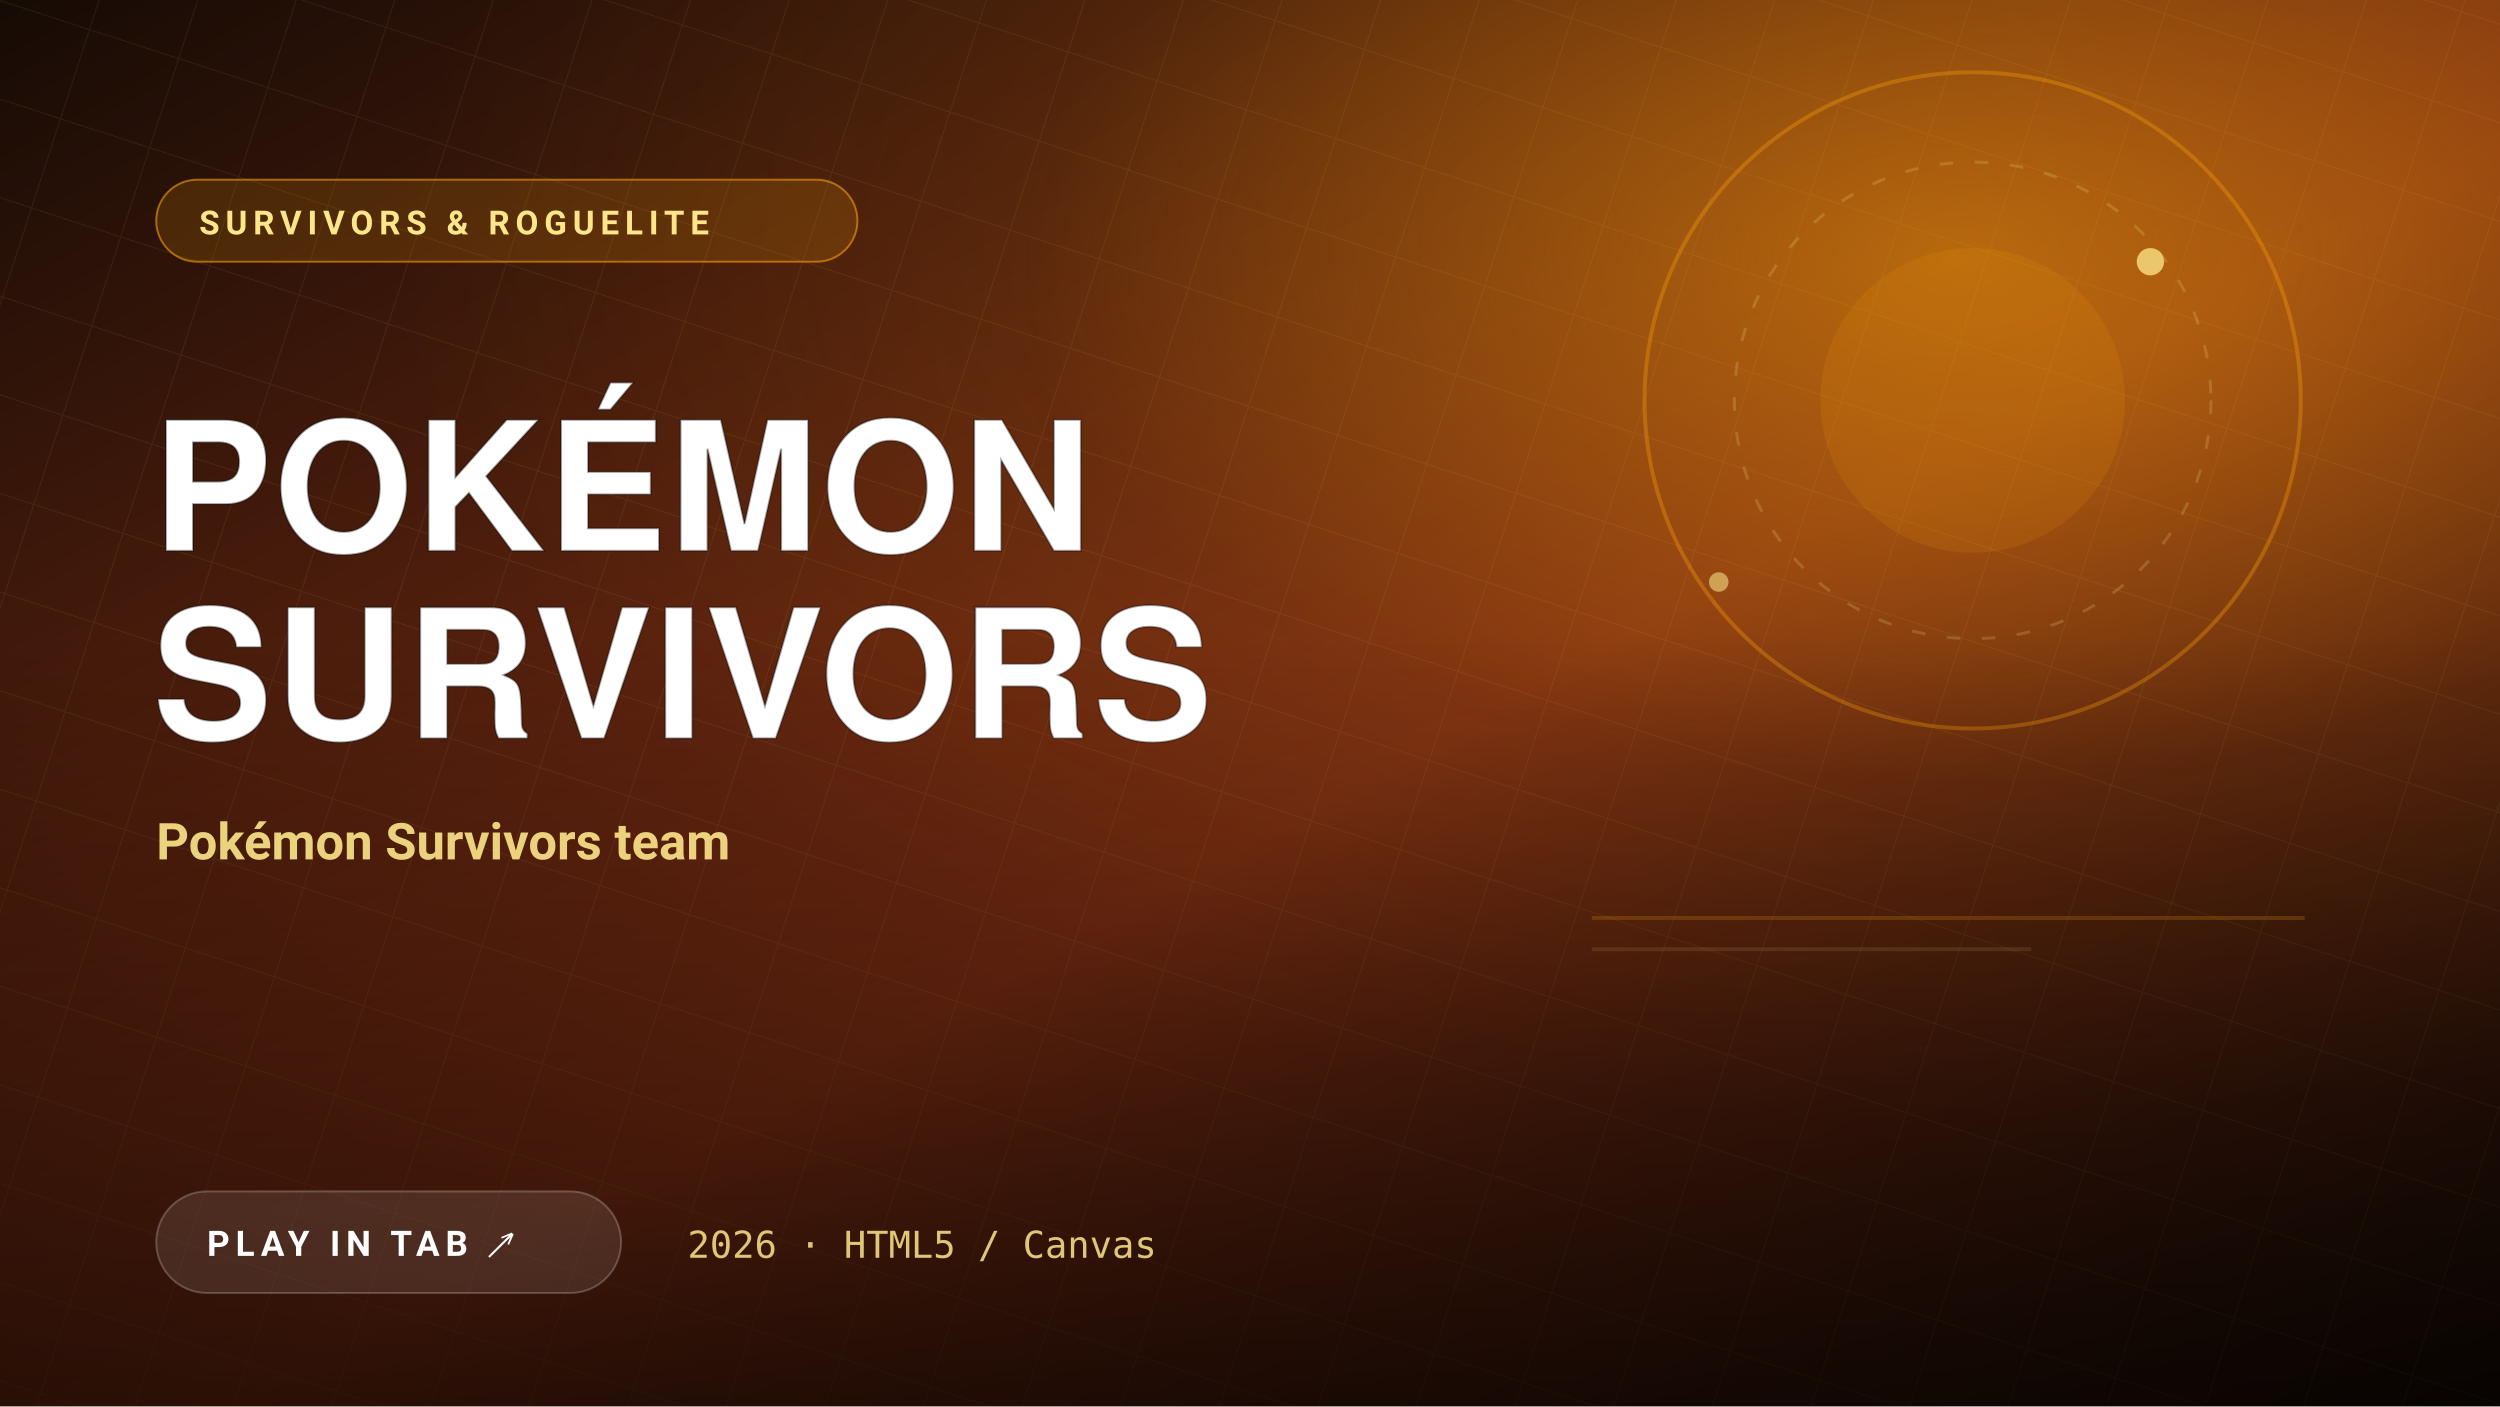
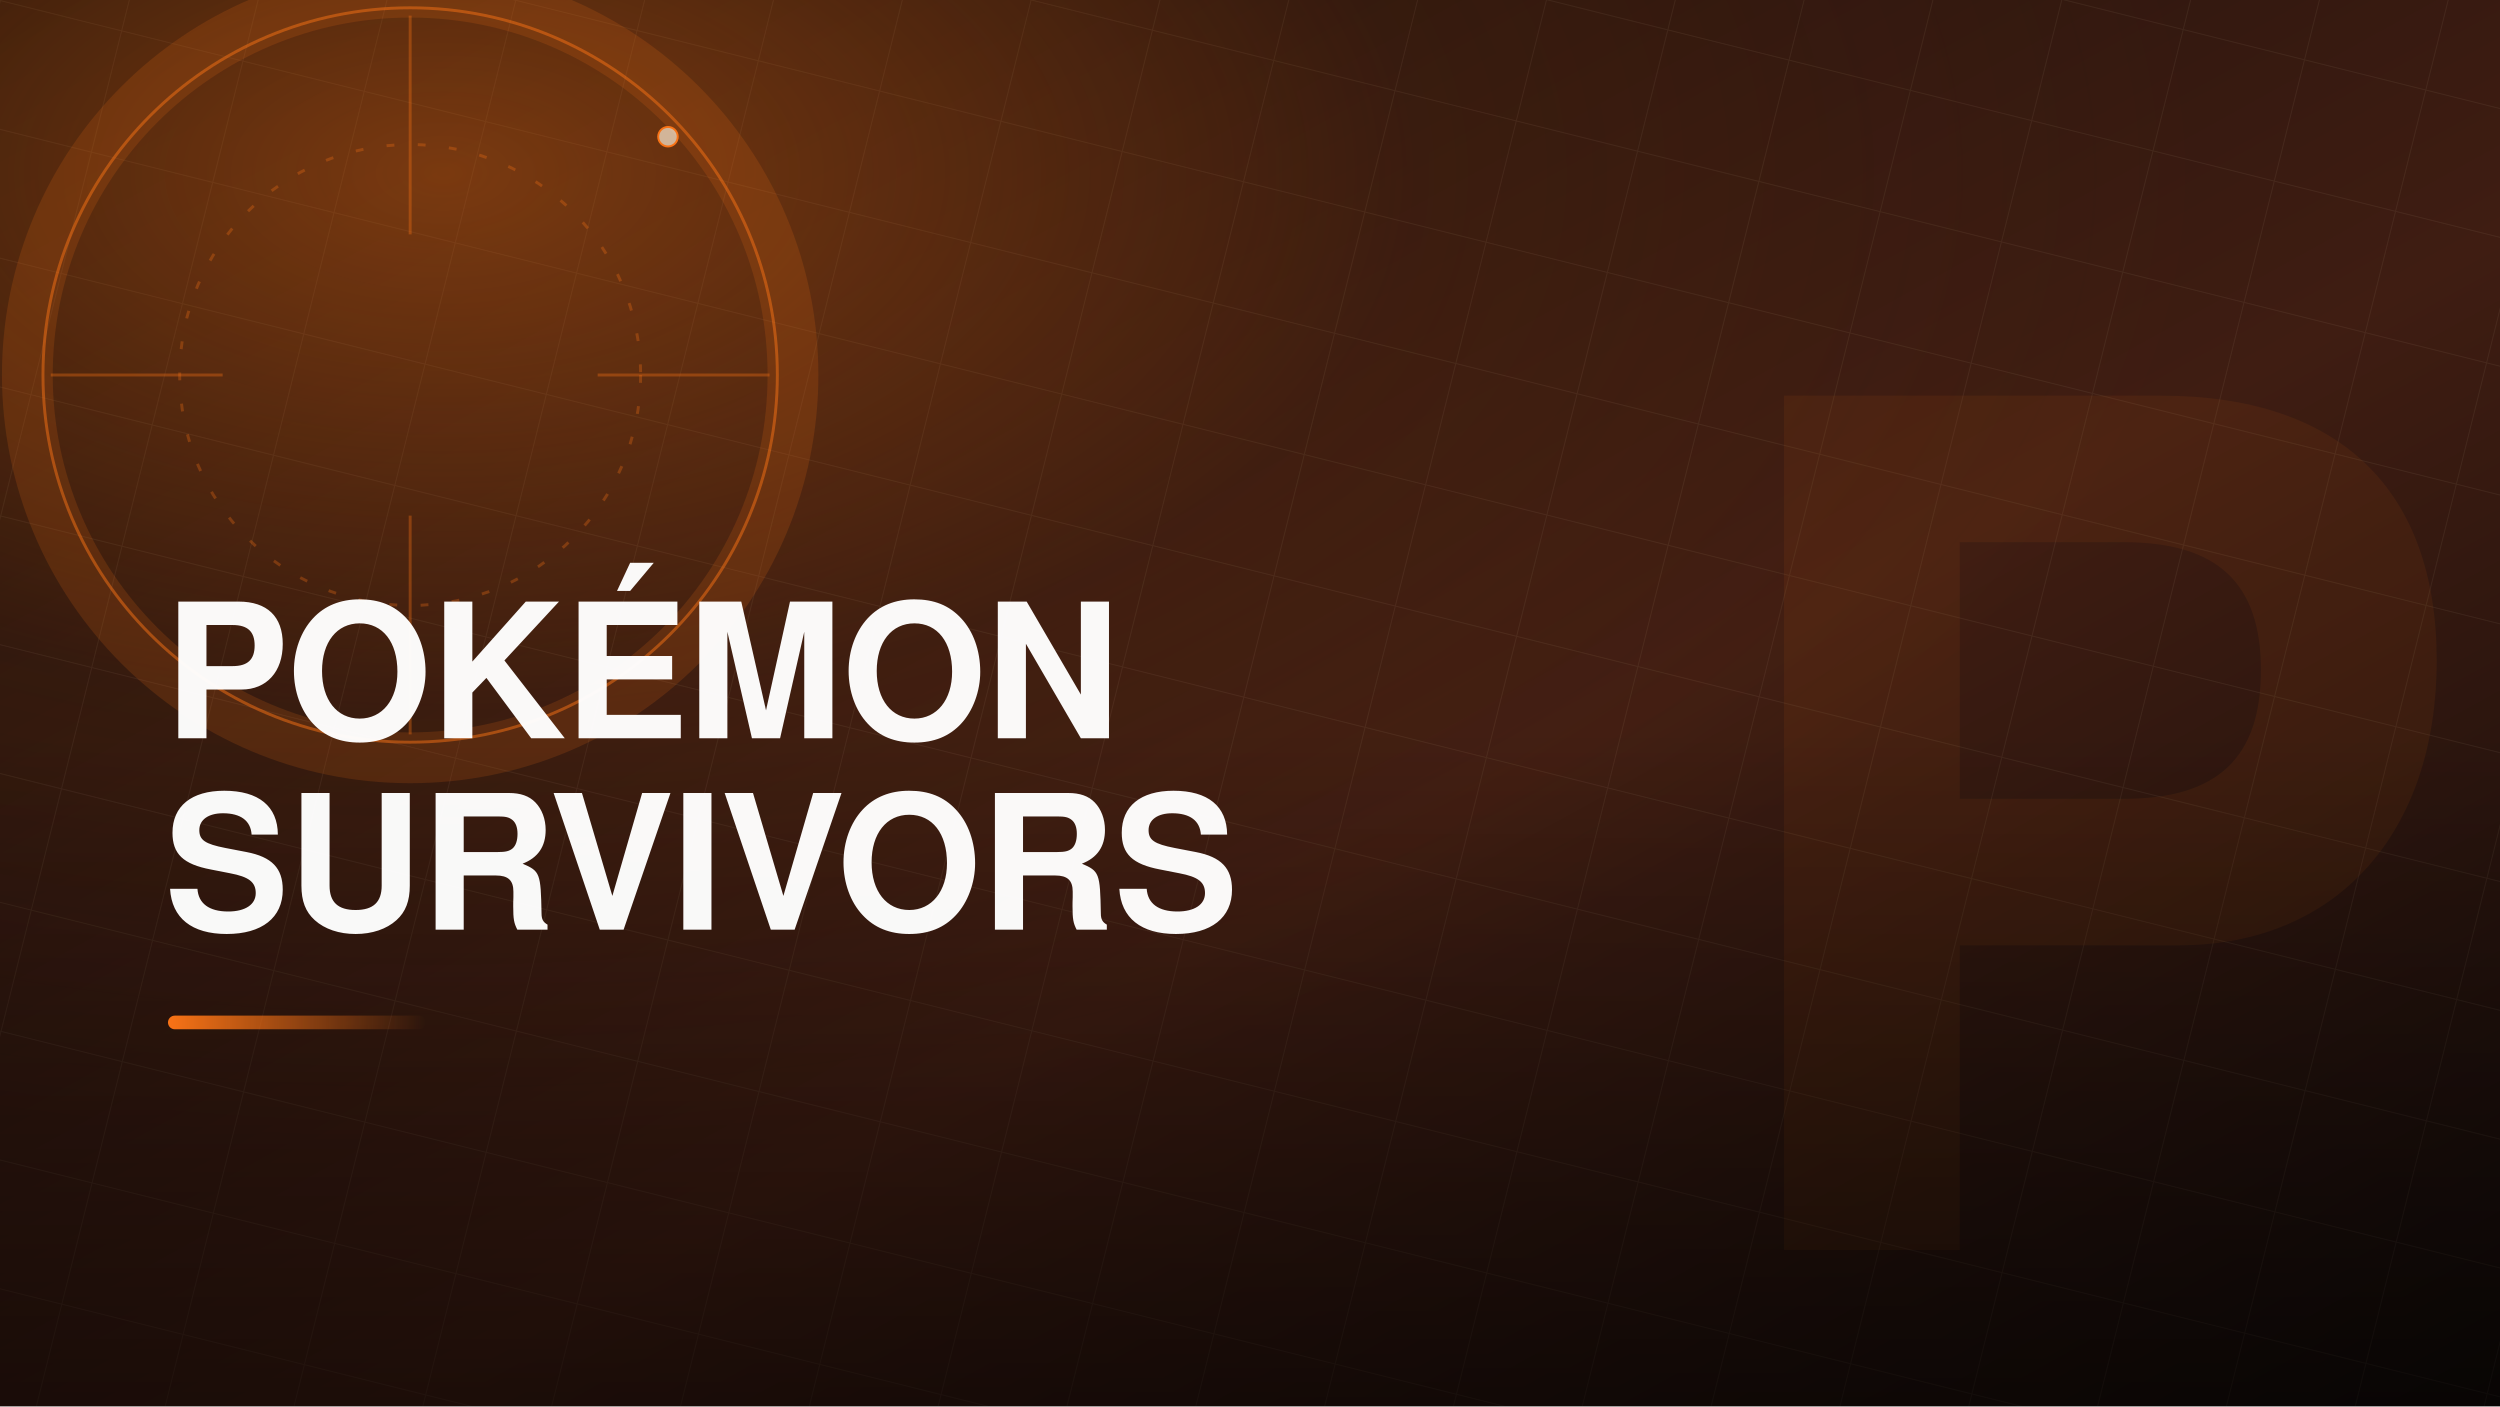
<svg xmlns="http://www.w3.org/2000/svg" viewBox="0 0 1280 720" width="1280" height="720" role="img" aria-label="Pokémon Survivors cover art">
  <defs>
    <linearGradient id="bg" x1="0" y1="0" x2="1" y2="1">
-       <stop offset="0%" stop-color="#160b05" />
-       <stop offset="55%" stop-color="#7c2d12" />
-       <stop offset="100%" stop-color="#160b05" />
+       <stop offset="0%" stop-color="#120b09" />
+       <stop offset="58%" stop-color="#3f1d12" />
+       <stop offset="100%" stop-color="#120b09" />
    </linearGradient>
-     <radialGradient id="glow" cx="78%" cy="18%" r="62%">
-       <stop offset="0%" stop-color="#f59e0b" stop-opacity="0.55" />
-       <stop offset="60%" stop-color="#f59e0b" stop-opacity="0.08" />
-       <stop offset="100%" stop-color="#f59e0b" stop-opacity="0" />
+     <radialGradient id="glow" cx="18%" cy="12%" r="70%">
+       <stop offset="0%" stop-color="#f97316" stop-opacity="0.42" />
+       <stop offset="55%" stop-color="#f97316" stop-opacity="0.07" />
+       <stop offset="100%" stop-color="#f97316" stop-opacity="0" />
    </radialGradient>
-     <linearGradient id="fade" x1="0" y1="0" x2="0" y2="1">
-       <stop offset="45%" stop-color="#000" stop-opacity="0" />
-       <stop offset="100%" stop-color="#000" stop-opacity="0.65" />
+     <linearGradient id="rule" x1="0" y1="0" x2="1" y2="0">
+       <stop offset="0%" stop-color="#f97316" stop-opacity="1" />
+       <stop offset="100%" stop-color="#f97316" stop-opacity="0" />
    </linearGradient>
-     <pattern id="grid" width="48" height="48" patternUnits="userSpaceOnUse" patternTransform="rotate(18)">
-       <path d="M0 0H48M0 0V48" stroke="#fde68a" stroke-opacity="0.07" stroke-width="1" />
+     <linearGradient id="shade" x1="0" y1="0" x2="0" y2="1">
+       <stop offset="52%" stop-color="#000" stop-opacity="0" />
+       <stop offset="100%" stop-color="#000" stop-opacity="0.55" />
+     </linearGradient>
+     <pattern id="grid" width="64" height="64" patternUnits="userSpaceOnUse" patternTransform="rotate(14)">
+       <path d="M0 0H64M0 0V64" stroke="#ffedd5" stroke-opacity="0.055" stroke-width="1" />
    </pattern>
  </defs>
  <rect width="1280" height="720" fill="url(#bg)" />
  <rect width="1280" height="720" fill="url(#grid)" />
  <rect width="1280" height="720" fill="url(#glow)" />
-   <g opacity="0.85">
-     <circle cx="1010" cy="205" r="168" fill="none" stroke="#f59e0b" stroke-opacity="0.42" stroke-width="2" />
-     <circle cx="1010" cy="205" r="122" fill="none" stroke="#fde68a" stroke-opacity="0.22" stroke-width="1.5" stroke-dasharray="7 11" />
-     <circle cx="1010" cy="205" r="78" fill="#f59e0b" fill-opacity="0.15" />
-     <circle cx="1101" cy="134" r="7" fill="#fde68a" fill-opacity="0.9" />
-     <circle cx="880" cy="298" r="5" fill="#fde68a" fill-opacity="0.65" />
-     <path d="M815 470 L1180 470" stroke="#f59e0b" stroke-opacity="0.35" stroke-width="2" />
-     <path d="M815 486 L1040 486" stroke="#fde68a" stroke-opacity="0.18" stroke-width="2" />
+   <g fill="none" stroke="#f97316">
+     <circle cx="210" cy="192" r="188" stroke-opacity="0.5" stroke-width="1.5" />
+     <circle cx="210" cy="192" r="118" stroke-opacity="0.3" stroke-width="1.5" stroke-dasharray="4 12" />
+     <circle cx="210" cy="192" r="196" stroke-opacity="0.16" stroke-width="26" />
+     <path d="M210 8 V120 M210 264 V376 M26 192 H114 M306 192 H394" stroke-opacity="0.35" stroke-width="1.5" />
+     <circle cx="342" cy="70" r="5" fill="#ffedd5" fill-opacity="0.7" />
  </g>
-   <rect width="1280" height="720" fill="url(#fade)" />
-   <g transform="translate(80 92)">
-     <rect x="0" y="0" width="359" height="42" rx="21" fill="#f59e0b" fill-opacity="0.16" stroke="#f59e0b" stroke-opacity="0.6" />
-     <text x="22" y="28" fill="#fde68a" font-family="Segoe UI, Roboto, Helvetica, Arial, sans-serif" font-size="17" font-weight="700" letter-spacing="3">SURVIVORS &amp; ROGUELITE</text>
+   <text x="1268" y="640" text-anchor="end" font-family="Segoe UI, Helvetica, Arial, sans-serif" font-weight="900" font-size="600" fill="#f97316" fill-opacity="0.07" letter-spacing="-20">P</text>
+   <rect width="1280" height="720" fill="url(#shade)" />
+   <g font-family="Segoe UI, Arial Black, Helvetica, Arial, sans-serif" font-weight="900" font-size="96" letter-spacing="-1">
+     <text x="84" y="378" fill="#ffffff" fill-opacity="0.97">POKÉMON</text>
+     <text x="84" y="476" fill="#ffffff" fill-opacity="0.97">SURVIVORS</text>
  </g>
-   <g font-family="Segoe UI, Arial Black, Helvetica, Arial, sans-serif" font-weight="900" font-size="92" letter-spacing="1">
-     <text x="78" y="282" fill="#ffffff" stroke="#000" stroke-opacity="0.35" stroke-width="1">POKÉMON</text>
-     <text x="78" y="378" fill="#ffffff" stroke="#000" stroke-opacity="0.35" stroke-width="1">SURVIVORS</text>
-   </g>
-   <text x="80" y="440" fill="#fde68a" font-family="Segoe UI, Roboto, Helvetica, Arial, sans-serif" font-size="26" font-weight="600" opacity="0.9">Pokémon Survivors team</text>
-   <g transform="translate(80 610)">
-     <rect x="0" y="0" width="238" height="52" rx="26" fill="#ffffff" fill-opacity="0.1" stroke="#ffffff" stroke-opacity="0.22" />
-     <text x="26" y="33" fill="#ffffff" font-family="Segoe UI, Roboto, Helvetica, Arial, sans-serif" font-size="18" font-weight="700" letter-spacing="3">PLAY IN TAB ↗</text>
-     <text x="272" y="34" fill="#fde68a" font-family="ui-monospace, SFMono-Regular, Menlo, monospace" font-size="19" opacity="0.85">2026 · HTML5 / Canvas</text>
-   </g>
+   <rect x="86" y="520" width="132" height="7" rx="3.5" fill="url(#rule)" />
</svg>
